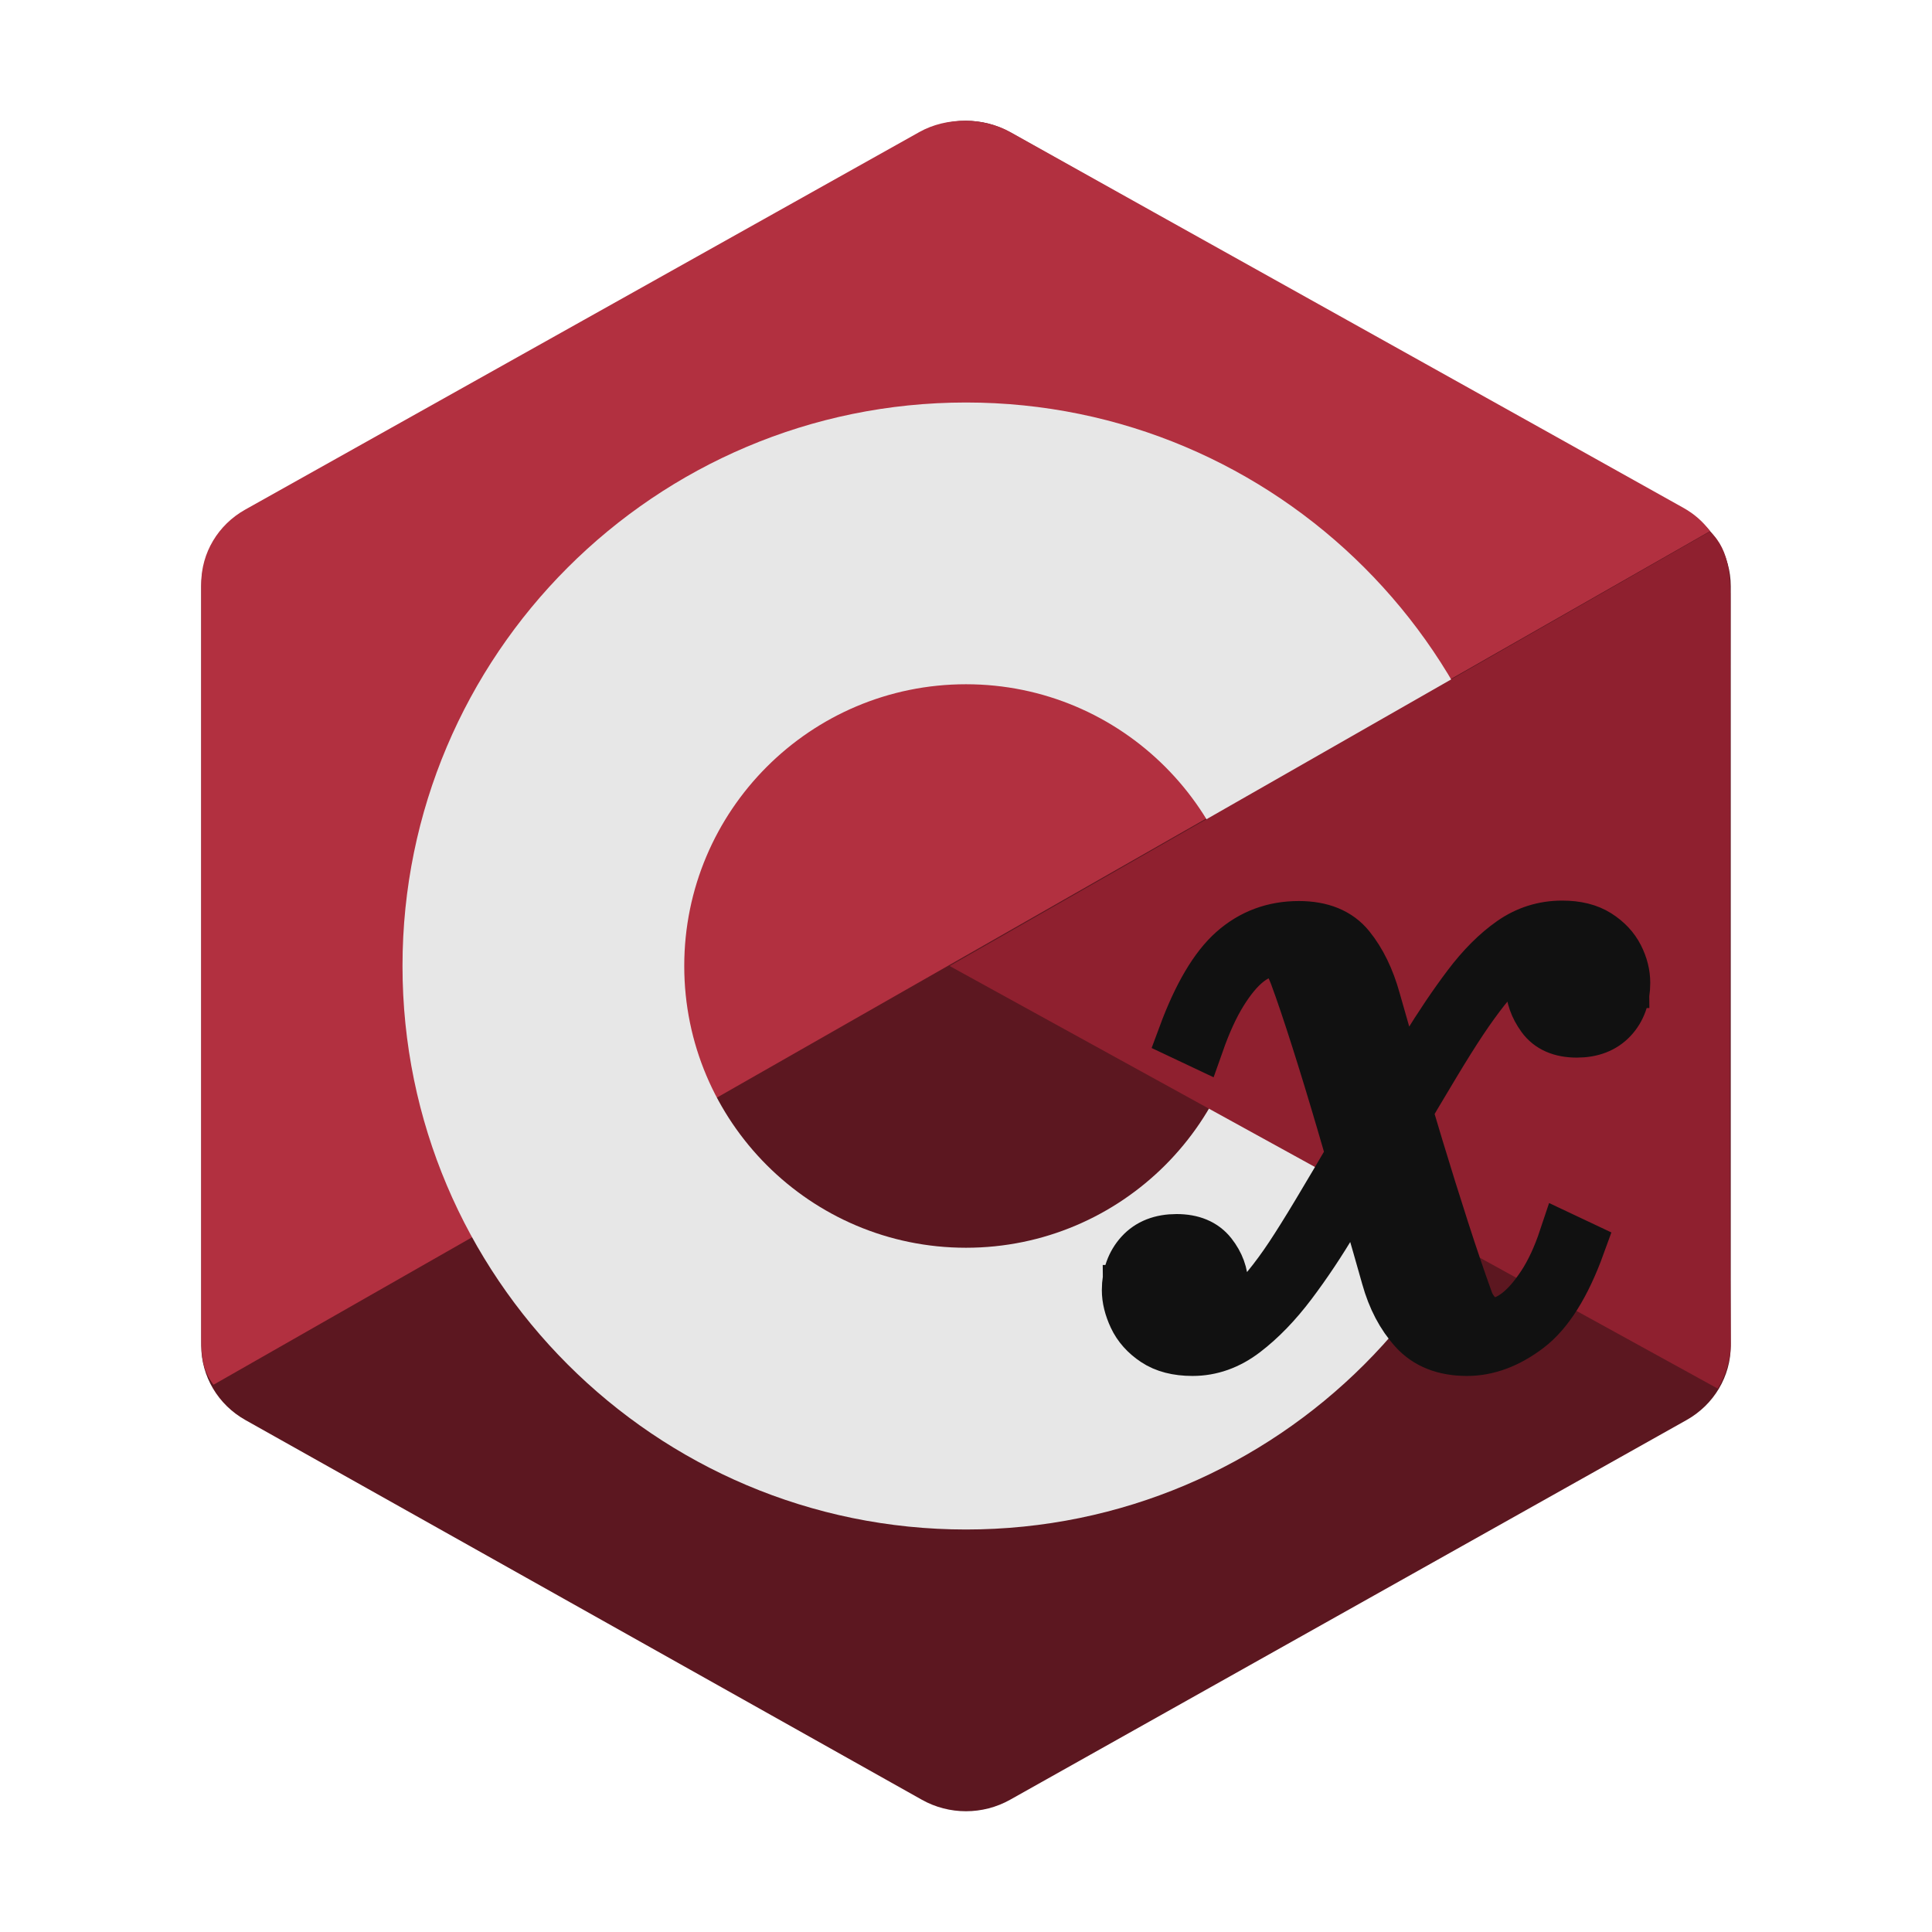
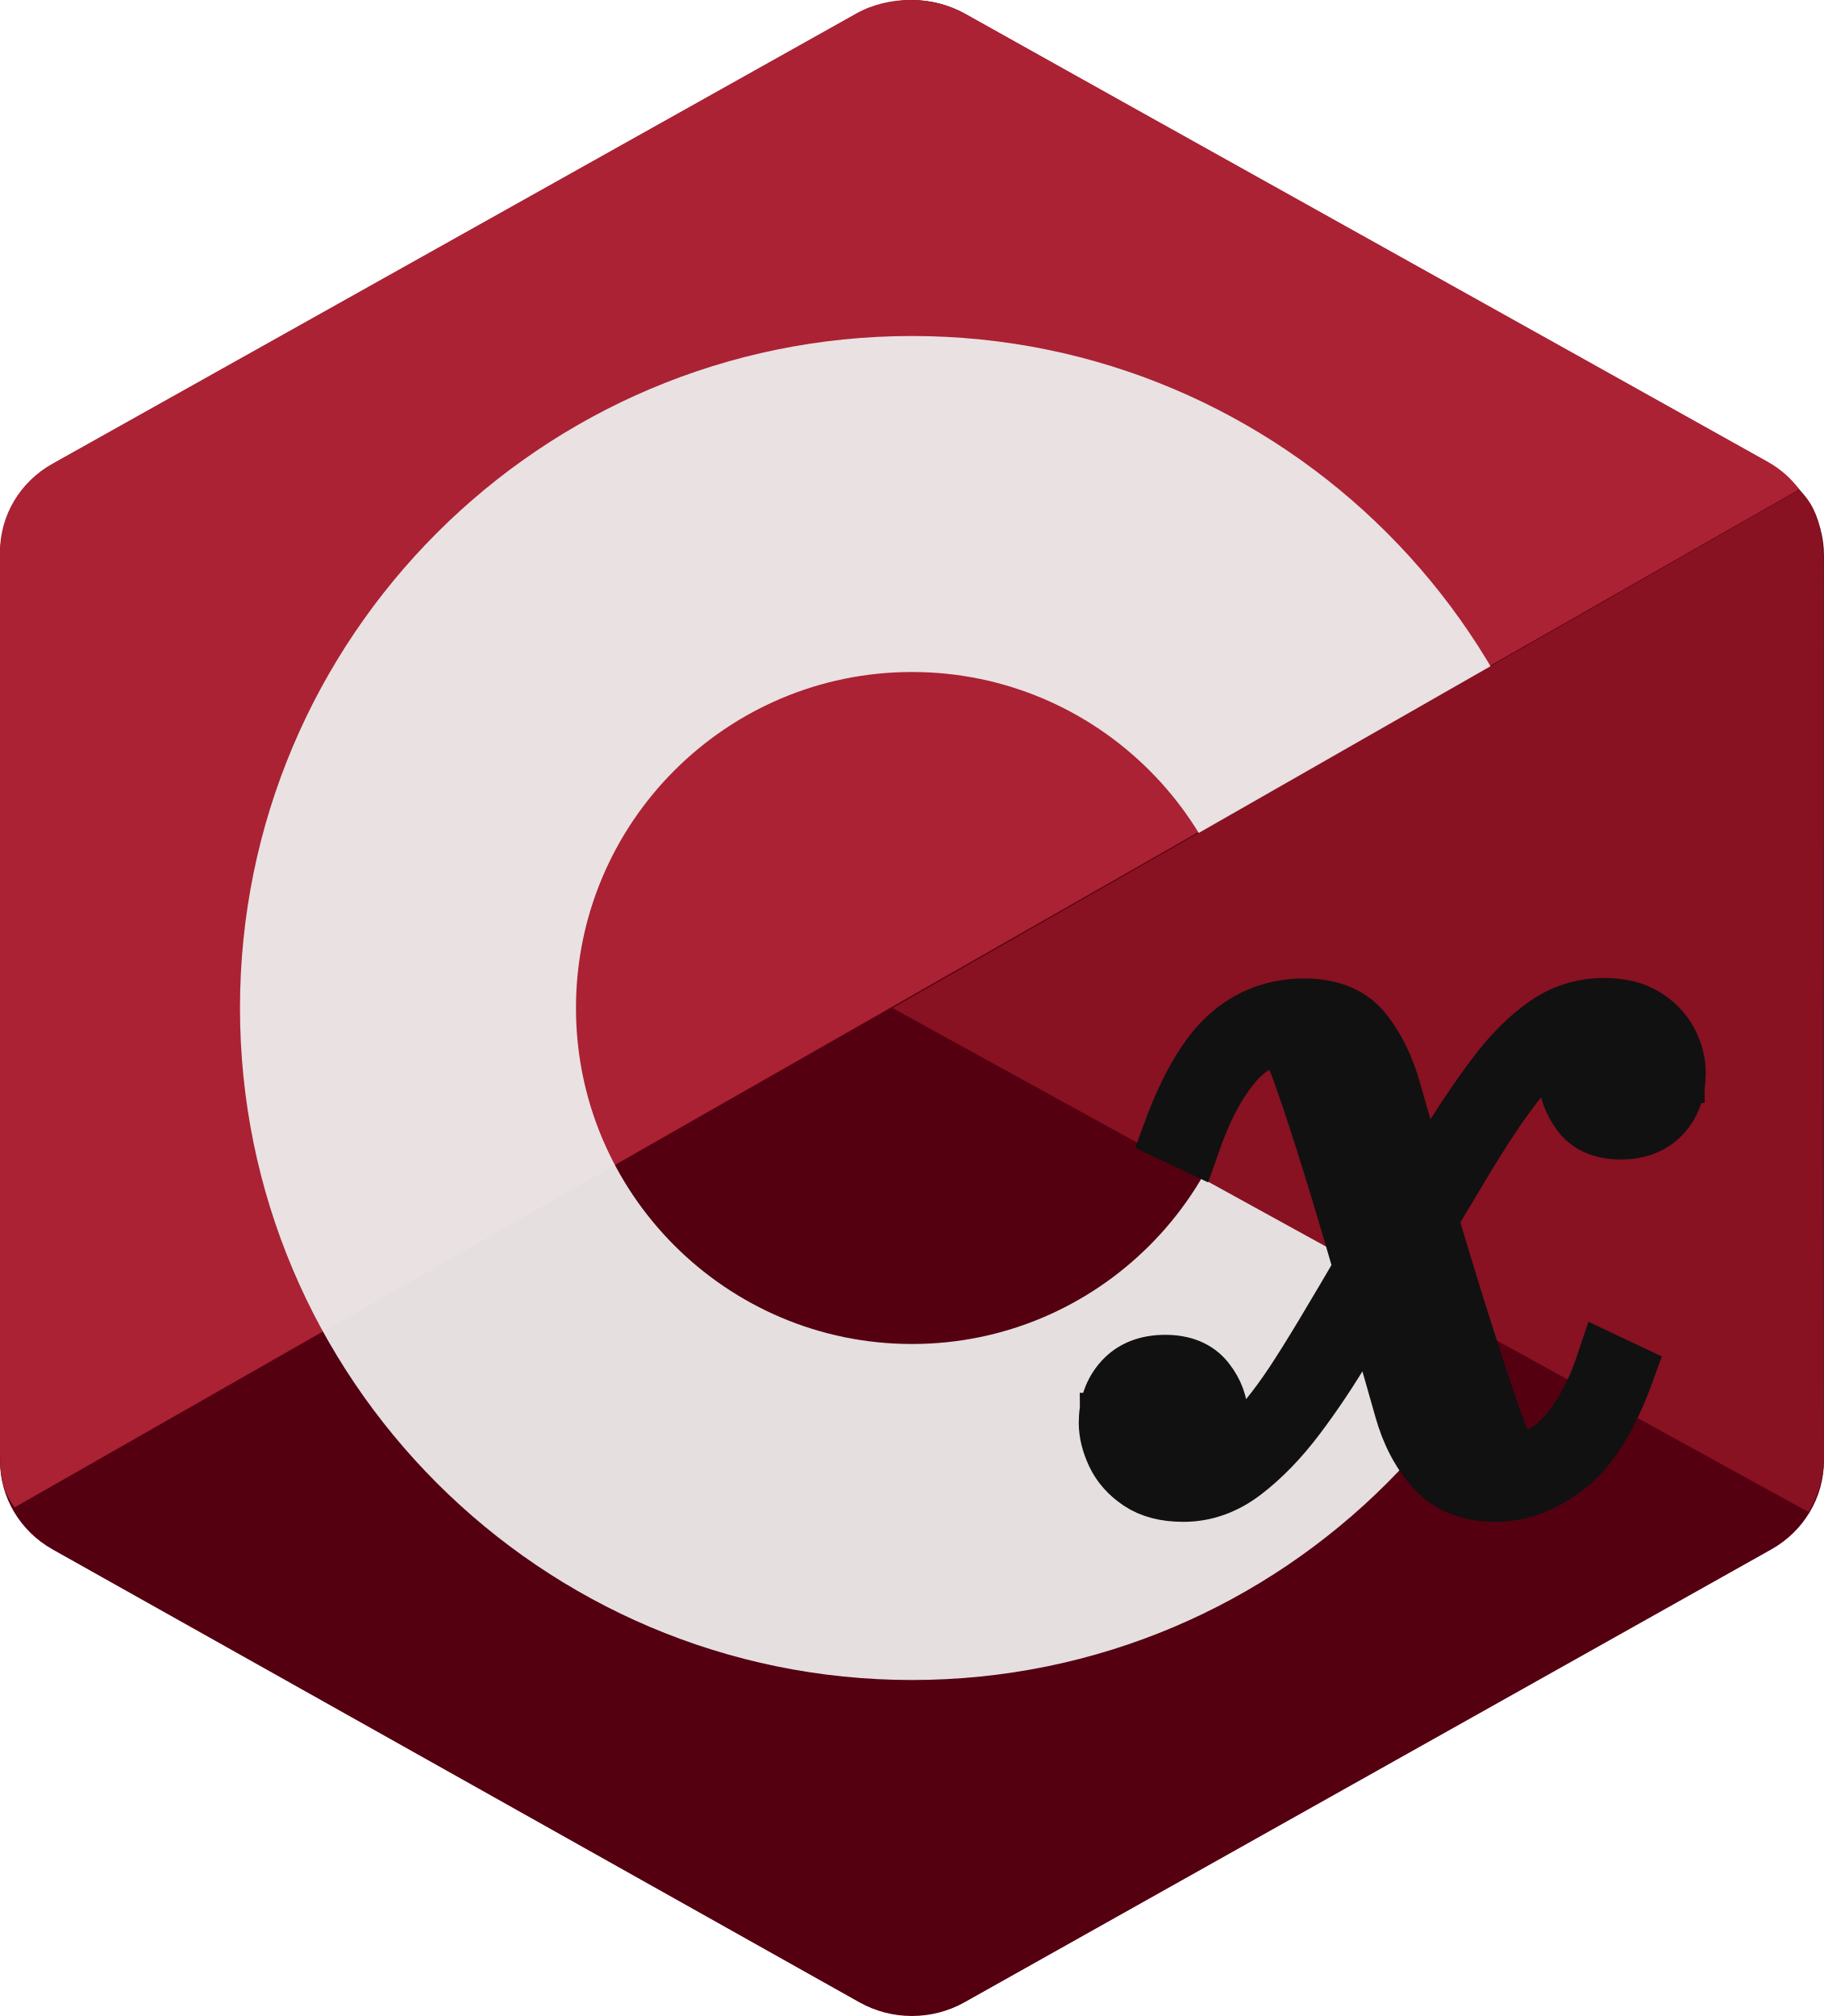
- <svg xmlns="http://www.w3.org/2000/svg" width="48" height="48" viewBox="0 0 48 48">
-   <g fill-rule="evenodd" clip-rule="evenodd">
-     <path fill="#5c1720" d="M22.903,3.286c0.679-0.381,1.515-0.381,2.193,0 c3.355,1.883,13.451,7.551,16.807,9.434C42.582,13.1,43,13.804,43,14.566c0,3.766,0,15.101,0,18.867 c0,0.762-0.418,1.466-1.097,1.847c-3.355,1.883-13.451,7.551-16.807,9.434c-0.679,0.381-1.515,0.381-2.193,0 c-3.355-1.883-13.451-7.551-16.807-9.434C5.418,34.899,5,34.196,5,33.434c0-3.766,0-15.101,0-18.867 c0-0.762,0.418-1.466,1.097-1.847C9.451,10.837,19.549,5.169,22.903,3.286z" />
-     <path fill="#b23040" d="M5.304,34.404C5.038,34.048,5,33.71,5,33.255 c0-3.744,0-15.014,0-18.759c0-0.758,0.417-1.458,1.094-1.836c3.343-1.872,13.405-7.507,16.748-9.38 c0.677-0.379,1.594-0.371,2.271,0.008c3.343,1.872,13.371,7.459,16.714,9.331c0.27,0.152,0.476,0.335,0.66,0.576L5.304,34.404z" />
-     <path fill="#e7e7e7" d="M24,10c7.727,0,14,6.273,14,14s-6.273,14-14,14 s-14-6.273-14-14S16.273,10,24,10z M24,17c3.863,0,7,3.136,7,7c0,3.863-3.137,7-7,7s-7-3.137-7-7C17,20.136,20.136,17,24,17z" />
-     <path fill="#8f202f" d="M42.485,13.205c0.516,0.483,0.506,1.211,0.506,1.784 c0,3.795-0.032,14.589,0.009,18.384c0.004,0.396-0.127,0.813-0.323,1.127L23.593,24L42.485,13.205z" />
+ <svg xmlns="http://www.w3.org/2000/svg" width="38" height="42" viewBox="0 0 38 42">
+   <g fill-rule="evenodd" clip-rule="evenodd" transform="translate(-5,-3)">
+     <path fill="#501" d="M22.903,3.286c0.679-0.381,1.515-0.381,2.193,0 c3.355,1.883,13.451,7.551,16.807,9.434C42.582,13.1,43,13.804,43,14.566c0,3.766,0,15.101,0,18.867 c0,0.762-0.418,1.466-1.097,1.847c-3.355,1.883-13.451,7.551-16.807,9.434c-0.679,0.381-1.515,0.381-2.193,0 c-3.355-1.883-13.451-7.551-16.807-9.434C5.418,34.899,5,34.196,5,33.434c0-3.766,0-15.101,0-18.867 c0-0.762,0.418-1.466,1.097-1.847C9.451,10.837,19.549,5.169,22.903,3.286z" />
+     <path fill="#a23" d="M5.304,34.404C5.038,34.048,5,33.71,5,33.255 c0-3.744,0-15.014,0-18.759c0-0.758,0.417-1.458,1.094-1.836c3.343-1.872,13.405-7.507,16.748-9.38 c0.677-0.379,1.594-0.371,2.271,0.008c3.343,1.872,13.371,7.459,16.714,9.331c0.27,0.152,0.476,0.335,0.66,0.576L5.304,34.404z" />
+     <path fill="#eeee" d="M24,10c7.727,0,14,6.273,14,14s-6.273,14-14,14 s-14-6.273-14-14S16.273,10,24,10z M24,17c3.863,0,7,3.136,7,7c0,3.863-3.137,7-7,7s-7-3.137-7-7C17,20.136,20.136,17,24,17z" />
+     <path fill="#812" d="M42.485,13.205c0.516,0.483,0.506,1.211,0.506,1.784 c0,3.795-0.032,14.589,0.009,18.384c0.004,0.396-0.127,0.813-0.323,1.127L23.593,24L42.485,13.205z" />
  </g>
-   <g stroke-width="1.25" stroke-linecap="round" stroke="#111" fill="#111" fill-rule="evenodd" transform="translate(28, 23) scale(1.1)">
+   <g stroke-width="1.25" stroke-linecap="round" stroke="#111" fill="#111" fill-rule="evenodd" transform="translate(23.1, 21) scale(1.05)">
    <path d="M 1.63 2.64 Q 1.87 1.96 2.15 1.51 Q 2.43 1.06 2.715 0.83 Q 3 0.6 3.26 0.6 Q 3.54 0.6 3.635 0.785 Q 3.73 0.97 3.79 1.13 Q 3.99 1.67 4.27 2.55 Q 4.55 3.43 4.845 4.435 Q 5.14 5.44 5.41 6.37 Q 5.68 7.3 5.86 7.94 Q 6.06 8.66 6.485 9.13 Q 6.91 9.6 7.68 9.6 Q 8.38 9.6 9.06 9.085 Q 9.74 8.57 10.23 7.22 L 9.87 7.05 Q 9.66 7.68 9.38 8.105 Q 9.1 8.53 8.82 8.745 Q 8.54 8.96 8.31 8.96 Q 8.06 8.96 7.915 8.8 Q 7.77 8.64 7.71 8.48 Q 7.45 7.76 7.16 6.86 Q 6.87 5.96 6.585 5.02 Q 6.3 4.08 6.05 3.21 Q 5.8 2.34 5.61 1.67 Q 5.41 0.95 5.03 0.48 Q 4.65 0.01 3.88 0.01 Q 3.02 0.01 2.395 0.565 Q 1.77 1.12 1.27 2.47 L 1.63 2.64 Z M 6.04 4.67 Q 6.6 3.72 6.955 3.13 Q 7.31 2.54 7.57 2.15 Q 7.83 1.76 8.09 1.43 Q 8.26 1.22 8.5 0.99 Q 8.74 0.76 9.04 0.595 Q 9.34 0.43 9.67 0.43 Q 10.25 0.43 10.55 0.685 Q 10.85 0.94 10.85 1.29 L 11.23 1.29 Q 11.23 1.05 11.04 0.84 Q 10.85 0.63 10.595 0.5 Q 10.34 0.37 10.14 0.37 Q 9.63 0.37 9.375 0.685 Q 9.12 1 9.12 1.35 Q 9.12 1.72 9.37 2.065 Q 9.62 2.41 10.16 2.41 Q 10.67 2.41 10.96 2.1 Q 11.25 1.79 11.25 1.29 Q 11.25 0.99 11.1 0.695 Q 10.95 0.4 10.635 0.2 Q 10.32 0 9.83 0 Q 9.2 0 8.685 0.36 Q 8.17 0.72 7.695 1.35 Q 7.22 1.98 6.73 2.78 Q 6.24 3.58 5.65 4.47 L 6.04 4.67 Z M 0.02 8.23 L 0.4 8.23 Q 0.4 8.62 0.7 8.88 Q 1 9.14 1.57 9.14 Q 1.91 9.14 2.205 8.985 Q 2.5 8.83 2.745 8.6 Q 2.99 8.37 3.16 8.17 Q 3.43 7.84 3.685 7.455 Q 3.94 7.07 4.3 6.47 Q 4.66 5.87 5.21 4.93 L 5.6 5.12 Q 5.15 5.85 4.685 6.635 Q 4.22 7.42 3.715 8.09 Q 3.21 8.76 2.66 9.18 Q 2.11 9.6 1.48 9.6 Q 0.96 9.6 0.63 9.38 Q 0.3 9.16 0.15 8.84 Q 0 8.52 0 8.23 Q 0 7.73 0.295 7.405 Q 0.59 7.08 1.12 7.08 Q 1.65 7.08 1.91 7.41 Q 2.17 7.74 2.17 8.12 Q 2.17 8.37 2.06 8.605 Q 1.95 8.84 1.72 8.985 Q 1.49 9.13 1.12 9.13 Q 0.92 9.13 0.66 9.02 Q 0.4 8.91 0.21 8.705 Q 0.02 8.5 0.02 8.23 Z" vector-effect="non-scaling-stroke" />
  </g>
</svg>
